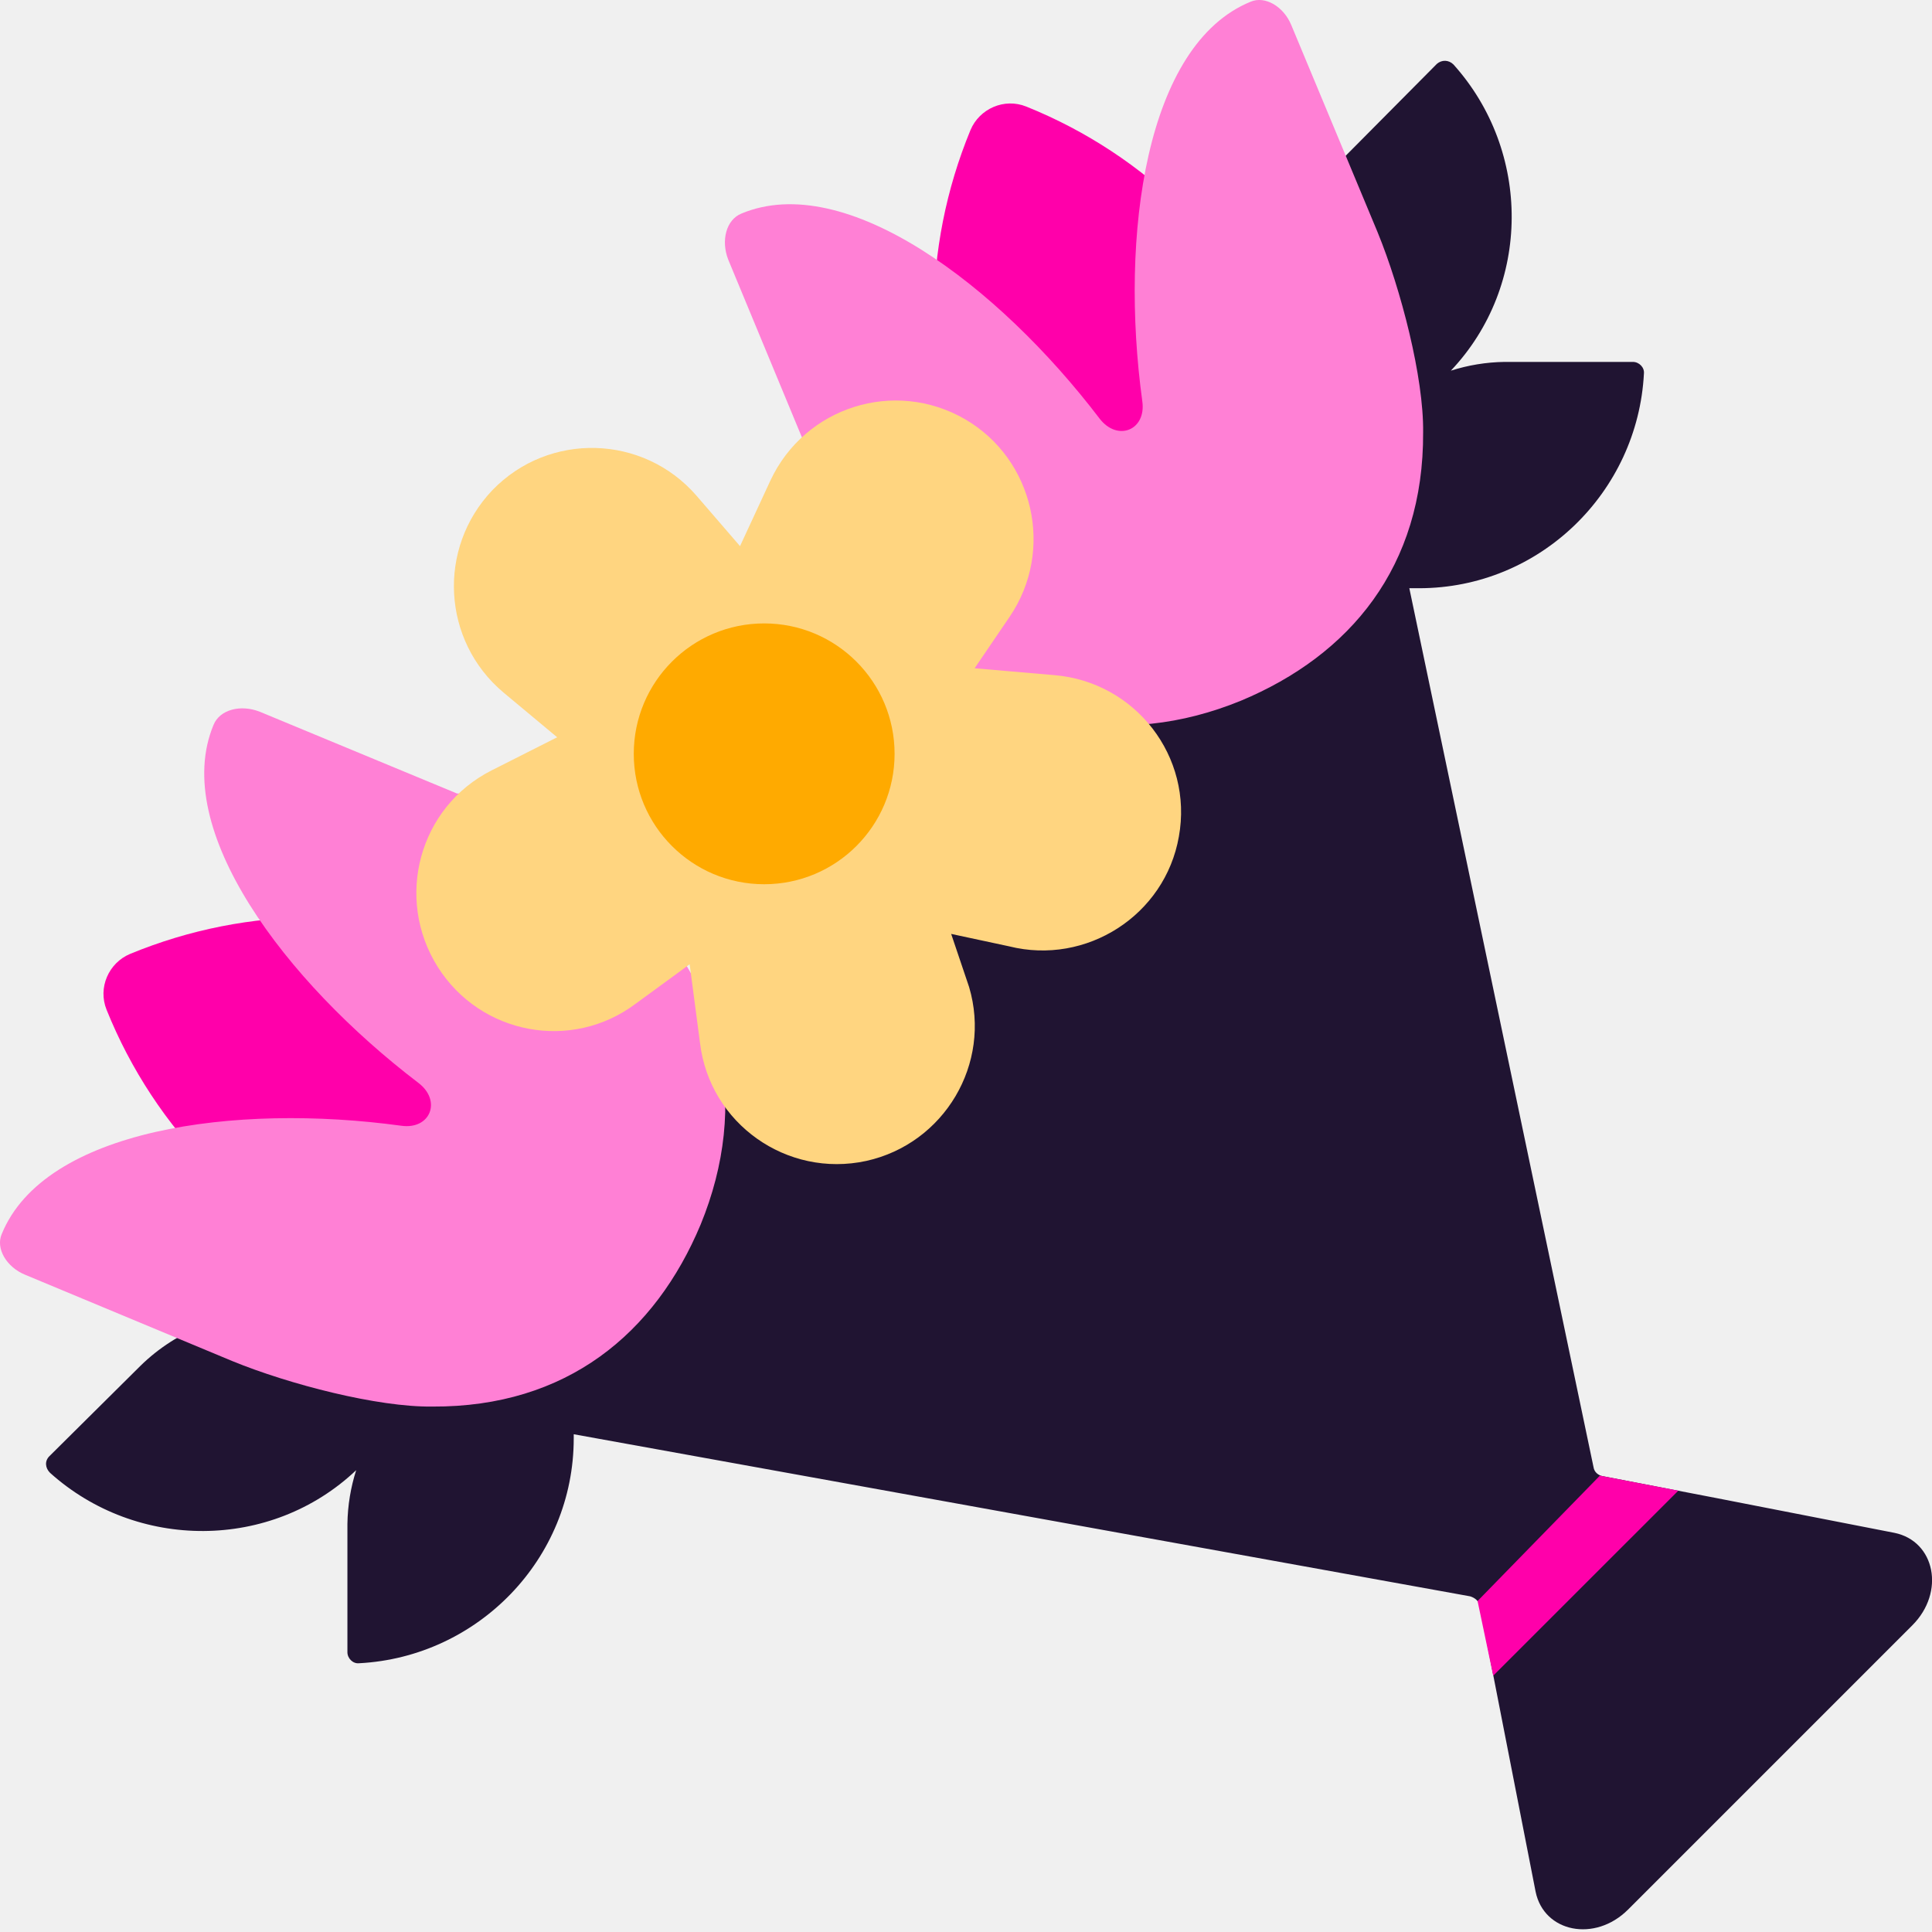
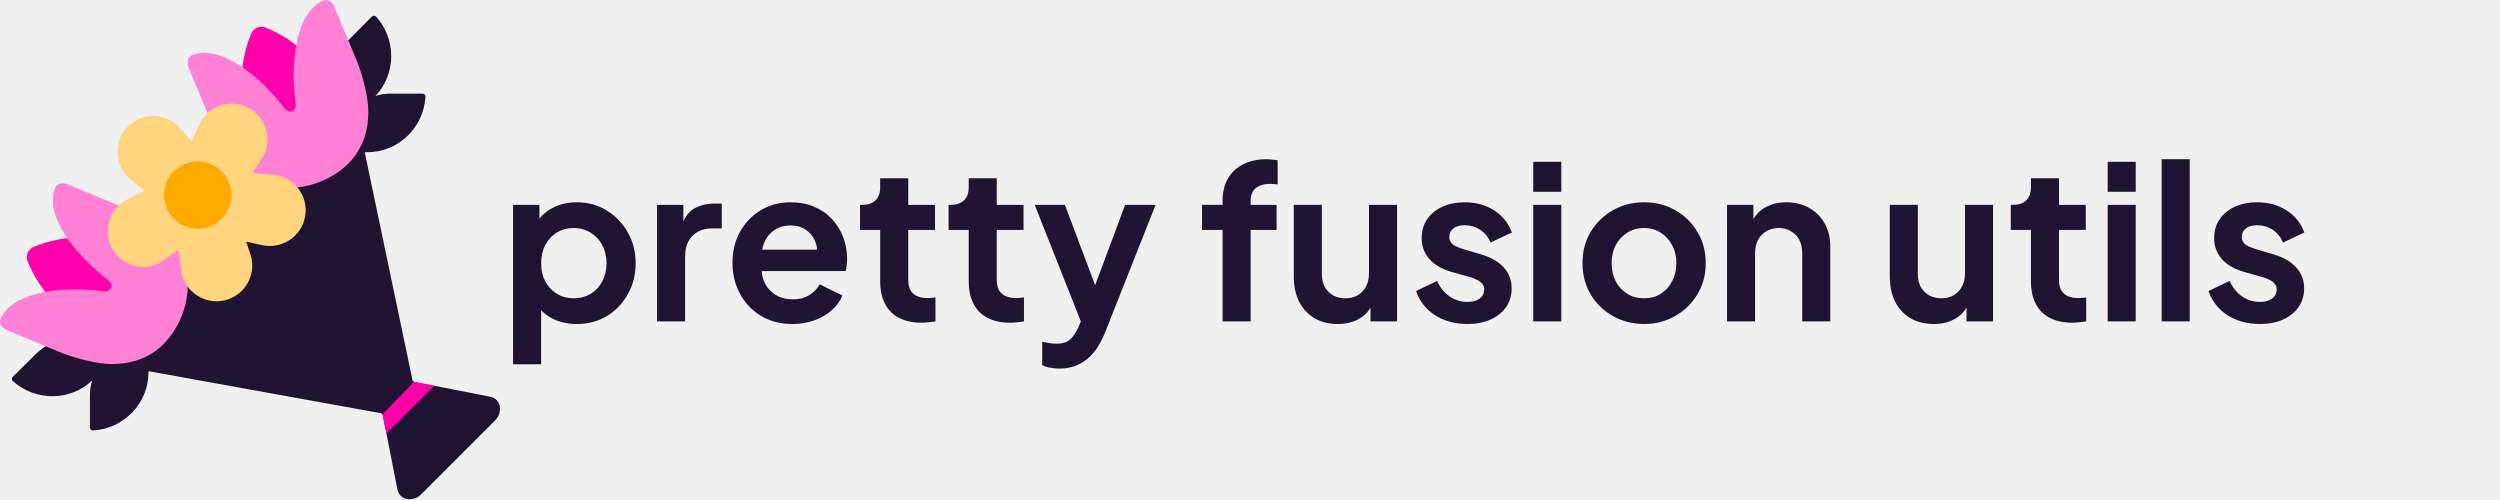
- <svg xmlns="http://www.w3.org/2000/svg" width="28" height="28" viewBox="0 0 28 28" fill="none">
-   <g clip-path="url(#clip0_155_62)">
-     <path d="M19.515 2.245C18.465 3.315 18.465 5.095 19.565 6.195L19.677 6.307C19.607 6.394 19.542 6.486 19.482 6.582C18.759 6.157 17.697 6.281 16.925 7.065L6.845 17.365C6.125 18.104 5.996 19.078 6.346 19.778C6.26 19.833 6.176 19.893 6.097 19.957L5.985 19.845C4.885 18.745 3.105 18.745 2.035 19.795L0.715 21.105C0.645 21.175 0.655 21.275 0.725 21.345C1.983 22.476 3.928 22.476 5.162 21.307C5.083 21.555 5.039 21.816 5.035 22.085V23.945C5.035 24.035 5.115 24.115 5.205 24.105C6.925 24.015 8.315 22.595 8.315 20.845V20.786L21.305 23.135C21.375 23.155 21.435 23.205 21.445 23.275L22.255 27.415C22.375 28.005 23.115 28.155 23.595 27.675L27.715 23.555C28.195 23.075 28.045 22.335 27.455 22.215L24.895 21.715L23.235 21.395C23.165 21.385 23.105 21.335 23.095 21.265L20.425 8.525H20.565C22.315 8.525 23.735 7.135 23.825 5.415C23.835 5.325 23.755 5.245 23.665 5.245H21.805C21.536 5.249 21.275 5.293 21.027 5.372C22.196 4.137 22.196 2.193 21.065 0.935C20.995 0.865 20.895 0.865 20.825 0.925L19.515 2.245Z" fill="#201432" />
-     <path d="M21.414 23.203L21.641 24.285L24.323 21.604L23.187 21.386L21.414 23.203Z" fill="#FF00AA" />
-     <path d="M15.225 10.035L19.865 8.105L18.715 5.345C17.995 3.615 16.615 2.245 14.875 1.545C14.555 1.415 14.195 1.575 14.065 1.885C13.355 3.605 13.355 5.525 14.065 7.245L15.225 10.035Z" fill="#FF00AA" />
-     <path d="M10.035 14.985L8.105 19.625L5.345 18.475C3.615 17.755 2.245 16.375 1.545 14.635C1.415 14.315 1.575 13.955 1.885 13.825C3.605 13.115 5.525 13.115 7.245 13.825L10.035 14.985Z" fill="#FF00AA" />
-     <path d="M18.125 0.025C18.335 -0.065 18.605 0.095 18.715 0.365L19.965 3.365C20.305 4.195 20.635 5.475 20.625 6.265C20.635 8.215 19.565 9.495 17.985 10.155C16.275 10.855 14.445 10.565 13.045 8.925C12.715 8.535 12.235 7.655 11.985 7.165C11.895 6.995 11.815 6.815 11.735 6.635H11.745L10.555 3.765C10.445 3.485 10.525 3.185 10.745 3.095C12.255 2.465 14.465 4.135 15.935 6.065C16.195 6.405 16.615 6.235 16.555 5.815C16.225 3.405 16.605 0.645 18.125 0.025Z" fill="#FF80D5" />
-     <path d="M0.025 17.885C-0.065 18.095 0.095 18.365 0.365 18.475L3.365 19.725C4.195 20.065 5.475 20.395 6.265 20.385C8.215 20.395 9.495 19.325 10.155 17.745C10.855 16.035 10.565 14.205 8.925 12.805C8.535 12.475 7.655 11.995 7.165 11.745C6.995 11.655 6.815 11.575 6.635 11.495V11.505L3.765 10.315C3.485 10.205 3.185 10.285 3.095 10.505C2.465 12.015 4.135 14.225 6.065 15.695C6.405 15.955 6.235 16.375 5.815 16.315C3.405 15.985 0.645 16.365 0.025 17.885Z" fill="#FF80D5" />
-     <path d="M6.345 14.015C5.715 13.015 6.075 11.695 7.125 11.165L8.075 10.685L7.295 10.035C6.405 9.285 6.335 7.945 7.135 7.105C7.955 6.255 9.325 6.295 10.095 7.185L10.725 7.915L11.165 6.965C11.665 5.895 12.965 5.485 13.985 6.075C14.985 6.655 15.285 7.975 14.635 8.935L14.125 9.685L15.285 9.785C16.455 9.885 17.295 10.965 17.085 12.125C16.885 13.265 15.745 13.995 14.625 13.715L13.785 13.535L14.045 14.305C14.375 15.415 13.685 16.575 12.555 16.825C11.405 17.075 10.285 16.285 10.145 15.115L9.995 13.975L9.215 14.545C8.285 15.245 6.965 14.995 6.345 14.015Z" fill="#FFD580" />
-     <path d="M11.075 12.815C12.119 12.815 12.965 11.969 12.965 10.925C12.965 9.881 12.119 9.035 11.075 9.035C10.031 9.035 9.185 9.881 9.185 10.925C9.185 11.969 10.031 12.815 11.075 12.815Z" fill="#FFAA00" />
-   </g>
-   <defs>
-     <clipPath id="clip0_155_62">
-       <rect width="28" height="28" fill="white" />
-     </clipPath>
-   </defs>
+ <svg xmlns="http://www.w3.org/2000/svg" width="140" height="28" viewBox="0 0 140 28" fill="none">
+   <path d="M19.515 2.245C18.465 3.315 18.465 5.095 19.565 6.195L19.677 6.307C19.607 6.394 19.542 6.486 19.482 6.582C18.759 6.157 17.697 6.281 16.925 7.065L6.845 17.365C6.125 18.104 5.996 19.078 6.346 19.778C6.26 19.833 6.176 19.893 6.097 19.957L5.985 19.845C4.885 18.745 3.105 18.745 2.035 19.795L0.715 21.105C0.645 21.175 0.655 21.275 0.725 21.345C1.983 22.476 3.928 22.476 5.162 21.307C5.083 21.555 5.039 21.816 5.035 22.085V23.945C5.035 24.035 5.115 24.115 5.205 24.105C6.925 24.015 8.315 22.595 8.315 20.845V20.786L21.305 23.135C21.375 23.155 21.435 23.205 21.445 23.275L22.255 27.415C22.375 28.005 23.115 28.155 23.595 27.675L27.715 23.555C28.195 23.075 28.045 22.335 27.455 22.215L24.895 21.715L23.235 21.395C23.165 21.385 23.105 21.335 23.095 21.265L20.425 8.525H20.565C22.315 8.525 23.735 7.135 23.825 5.415C23.835 5.325 23.755 5.245 23.665 5.245H21.805C21.536 5.249 21.275 5.293 21.027 5.372C22.196 4.137 22.196 2.193 21.065 0.935C20.995 0.865 20.895 0.865 20.825 0.925L19.515 2.245Z" fill="#201432" />
+   <path d="M21.414 23.203L21.641 24.285L24.323 21.604L23.187 21.386L21.414 23.203Z" fill="#FF00AA" />
+   <path d="M15.225 10.035L19.865 8.105L18.715 5.345C17.995 3.615 16.615 2.245 14.875 1.545C14.555 1.415 14.195 1.575 14.065 1.885C13.355 3.605 13.355 5.525 14.065 7.245L15.225 10.035Z" fill="#FF00AA" />
+   <path d="M10.035 14.985L8.105 19.625L5.345 18.475C3.615 17.755 2.245 16.375 1.545 14.635C1.415 14.315 1.575 13.955 1.885 13.825C3.605 13.115 5.525 13.115 7.245 13.825L10.035 14.985Z" fill="#FF00AA" />
+   <path d="M18.125 0.025C18.335 -0.065 18.605 0.095 18.715 0.365L19.965 3.365C20.305 4.195 20.635 5.475 20.625 6.265C20.635 8.215 19.565 9.495 17.985 10.155C16.275 10.855 14.445 10.565 13.045 8.925C12.715 8.535 12.235 7.655 11.985 7.165C11.895 6.995 11.815 6.815 11.735 6.635H11.745L10.555 3.765C10.445 3.485 10.525 3.185 10.745 3.095C12.255 2.465 14.465 4.135 15.935 6.065C16.195 6.405 16.615 6.235 16.555 5.815C16.225 3.405 16.605 0.645 18.125 0.025Z" fill="#FF80D5" />
+   <path d="M0.025 17.885C-0.065 18.095 0.095 18.365 0.365 18.475L3.365 19.725C4.195 20.065 5.475 20.395 6.265 20.385C8.215 20.395 9.495 19.325 10.155 17.745C10.855 16.035 10.565 14.205 8.925 12.805C8.535 12.475 7.655 11.995 7.165 11.745C6.995 11.655 6.815 11.575 6.635 11.495V11.505L3.765 10.315C3.485 10.205 3.185 10.285 3.095 10.505C2.465 12.015 4.135 14.225 6.065 15.695C6.405 15.955 6.235 16.375 5.815 16.315C3.405 15.985 0.645 16.365 0.025 17.885Z" fill="#FF80D5" />
+   <path d="M6.345 14.015C5.715 13.015 6.075 11.695 7.125 11.165L8.075 10.685L7.295 10.035C6.405 9.285 6.335 7.945 7.135 7.105C7.955 6.255 9.325 6.295 10.095 7.185L10.725 7.915L11.165 6.965C11.665 5.895 12.965 5.485 13.985 6.075C14.985 6.655 15.285 7.975 14.635 8.935L14.125 9.685L15.285 9.785C16.455 9.885 17.295 10.965 17.085 12.125C16.885 13.265 15.745 13.995 14.625 13.715L13.785 13.535L14.045 14.305C14.375 15.415 13.685 16.575 12.555 16.825C11.405 17.075 10.285 16.285 10.145 15.115L9.995 13.975L9.215 14.545C8.285 15.245 6.965 14.995 6.345 14.015Z" fill="#FFD580" />
+   <path d="M11.075 12.815C12.119 12.815 12.965 11.969 12.965 10.925C12.965 9.881 12.119 9.035 11.075 9.035C10.031 9.035 9.185 9.881 9.185 10.925C9.185 11.969 10.031 12.815 11.075 12.815Z" fill="#FFAA00" />
+   <path d="M28.732 20.4V11.472H30.208V12.768L30.064 12.444C30.288 12.092 30.592 11.82 30.976 11.628C31.36 11.428 31.804 11.328 32.308 11.328C32.924 11.328 33.48 11.48 33.976 11.784C34.472 12.088 34.864 12.496 35.152 13.008C35.448 13.52 35.596 14.096 35.596 14.736C35.596 15.368 35.452 15.944 35.164 16.464C34.876 16.984 34.484 17.396 33.988 17.7C33.492 17.996 32.928 18.144 32.296 18.144C31.824 18.144 31.388 18.052 30.988 17.868C30.596 17.676 30.284 17.404 30.052 17.052L30.304 16.74V20.4H28.732ZM32.116 16.704C32.476 16.704 32.796 16.62 33.076 16.452C33.356 16.284 33.572 16.052 33.724 15.756C33.884 15.46 33.964 15.12 33.964 14.736C33.964 14.352 33.884 14.016 33.724 13.728C33.572 13.432 33.356 13.2 33.076 13.032C32.796 12.856 32.476 12.768 32.116 12.768C31.772 12.768 31.46 12.852 31.18 13.02C30.908 13.188 30.692 13.424 30.532 13.728C30.38 14.024 30.304 14.36 30.304 14.736C30.304 15.12 30.38 15.46 30.532 15.756C30.692 16.052 30.908 16.284 31.18 16.452C31.46 16.62 31.772 16.704 32.116 16.704ZM36.794 18V11.472H38.27V12.924L38.151 12.708C38.303 12.22 38.538 11.88 38.858 11.688C39.187 11.496 39.578 11.4 40.035 11.4H40.419V12.792H39.855C39.407 12.792 39.047 12.932 38.775 13.212C38.502 13.484 38.367 13.868 38.367 14.364V18H36.794ZM44.379 18.144C43.707 18.144 43.119 17.992 42.615 17.688C42.111 17.384 41.719 16.972 41.439 16.452C41.159 15.932 41.019 15.356 41.019 14.724C41.019 14.068 41.159 13.488 41.439 12.984C41.727 12.472 42.115 12.068 42.603 11.772C43.099 11.476 43.651 11.328 44.259 11.328C44.771 11.328 45.219 11.412 45.603 11.58C45.995 11.748 46.327 11.98 46.599 12.276C46.871 12.572 47.079 12.912 47.223 13.296C47.367 13.672 47.439 14.08 47.439 14.52C47.439 14.632 47.431 14.748 47.415 14.868C47.407 14.988 47.387 15.092 47.355 15.18H42.315V13.98H46.467L45.723 14.544C45.795 14.176 45.775 13.848 45.663 13.56C45.559 13.272 45.383 13.044 45.135 12.876C44.895 12.708 44.603 12.624 44.259 12.624C43.931 12.624 43.639 12.708 43.383 12.876C43.127 13.036 42.931 13.276 42.795 13.596C42.667 13.908 42.619 14.288 42.651 14.736C42.619 15.136 42.671 15.492 42.807 15.804C42.951 16.108 43.159 16.344 43.431 16.512C43.711 16.68 44.031 16.764 44.391 16.764C44.751 16.764 45.055 16.688 45.303 16.536C45.559 16.384 45.759 16.18 45.903 15.924L47.175 16.548C47.047 16.86 46.847 17.136 46.575 17.376C46.303 17.616 45.979 17.804 45.603 17.94C45.235 18.076 44.827 18.144 44.379 18.144ZM51.606 18.072C50.87 18.072 50.298 17.872 49.89 17.472C49.49 17.064 49.29 16.492 49.29 15.756V12.876H48.162V11.472H48.282C48.602 11.472 48.85 11.388 49.026 11.22C49.202 11.052 49.29 10.808 49.29 10.488V9.984H50.862V11.472H52.362V12.876H50.862V15.672C50.862 15.888 50.898 16.072 50.97 16.224C51.05 16.376 51.17 16.492 51.33 16.572C51.498 16.652 51.71 16.692 51.966 16.692C52.022 16.692 52.086 16.688 52.158 16.68C52.238 16.672 52.314 16.664 52.386 16.656V18C52.274 18.016 52.146 18.032 52.002 18.048C51.858 18.064 51.726 18.072 51.606 18.072ZM56.563 18.072C55.828 18.072 55.255 17.872 54.847 17.472C54.447 17.064 54.248 16.492 54.248 15.756V12.876H53.12V11.472H53.239C53.559 11.472 53.807 11.388 53.983 11.22C54.16 11.052 54.248 10.808 54.248 10.488V9.984H55.819V11.472H57.319V12.876H55.819V15.672C55.819 15.888 55.855 16.072 55.928 16.224C56.008 16.376 56.127 16.492 56.288 16.572C56.456 16.652 56.667 16.692 56.923 16.692C56.98 16.692 57.044 16.688 57.115 16.68C57.196 16.672 57.272 16.664 57.343 16.656V18C57.231 18.016 57.103 18.032 56.959 18.048C56.816 18.064 56.684 18.072 56.563 18.072ZM59.337 20.64C59.16 20.64 58.989 20.624 58.821 20.592C58.653 20.568 58.501 20.52 58.364 20.448V19.14C58.468 19.164 58.593 19.188 58.736 19.212C58.889 19.236 59.029 19.248 59.157 19.248C59.517 19.248 59.776 19.164 59.937 18.996C60.105 18.836 60.252 18.62 60.38 18.348L60.812 17.34L60.788 18.66L57.944 11.472H59.636L61.629 16.776H61.029L63.008 11.472H64.713L61.868 18.66C61.7 19.076 61.496 19.432 61.257 19.728C61.017 20.024 60.736 20.248 60.416 20.4C60.105 20.56 59.745 20.64 59.337 20.64ZM68.465 18V12.876H67.313V11.472H68.465V11.256C68.465 10.76 68.565 10.34 68.765 9.996C68.973 9.644 69.261 9.376 69.629 9.192C69.997 9.008 70.433 8.916 70.937 8.916C71.033 8.916 71.137 8.924 71.249 8.94C71.369 8.948 71.469 8.96 71.549 8.976V10.332C71.469 10.316 71.393 10.308 71.321 10.308C71.257 10.3 71.197 10.296 71.141 10.296C70.789 10.296 70.517 10.376 70.325 10.536C70.133 10.688 70.037 10.928 70.037 11.256V11.472H71.489V12.876H70.037V18H68.465ZM74.912 18.144C74.408 18.144 73.968 18.032 73.592 17.808C73.224 17.584 72.94 17.272 72.74 16.872C72.548 16.472 72.452 16.004 72.452 15.468V11.472H74.024V15.336C74.024 15.608 74.076 15.848 74.18 16.056C74.292 16.256 74.448 16.416 74.648 16.536C74.856 16.648 75.088 16.704 75.344 16.704C75.6 16.704 75.828 16.648 76.028 16.536C76.228 16.416 76.384 16.252 76.496 16.044C76.608 15.836 76.664 15.588 76.664 15.3V11.472H78.236V18H76.748V16.716L76.88 16.944C76.728 17.344 76.476 17.644 76.124 17.844C75.78 18.044 75.376 18.144 74.912 18.144ZM82.181 18.144C81.485 18.144 80.877 17.98 80.357 17.652C79.845 17.316 79.493 16.864 79.301 16.296L80.477 15.732C80.645 16.1 80.877 16.388 81.173 16.596C81.477 16.804 81.813 16.908 82.181 16.908C82.469 16.908 82.697 16.844 82.865 16.716C83.033 16.588 83.117 16.42 83.117 16.212C83.117 16.084 83.081 15.98 83.009 15.9C82.945 15.812 82.853 15.74 82.733 15.684C82.621 15.62 82.497 15.568 82.361 15.528L81.293 15.228C80.741 15.068 80.321 14.824 80.033 14.496C79.753 14.168 79.613 13.78 79.613 13.332C79.613 12.932 79.713 12.584 79.913 12.288C80.121 11.984 80.405 11.748 80.765 11.58C81.133 11.412 81.553 11.328 82.025 11.328C82.641 11.328 83.185 11.476 83.657 11.772C84.129 12.068 84.465 12.484 84.665 13.02L83.465 13.584C83.353 13.288 83.165 13.052 82.901 12.876C82.637 12.7 82.341 12.612 82.013 12.612C81.749 12.612 81.541 12.672 81.389 12.792C81.237 12.912 81.161 13.068 81.161 13.26C81.161 13.38 81.193 13.484 81.257 13.572C81.321 13.66 81.409 13.732 81.521 13.788C81.641 13.844 81.777 13.896 81.929 13.944L82.973 14.256C83.509 14.416 83.921 14.656 84.209 14.976C84.505 15.296 84.653 15.688 84.653 16.152C84.653 16.544 84.549 16.892 84.341 17.196C84.133 17.492 83.845 17.724 83.477 17.892C83.109 18.06 82.677 18.144 82.181 18.144ZM85.861 18V11.472H87.433V18H85.861ZM85.861 10.74V9.06H87.433V10.74H85.861ZM92.076 18.144C91.436 18.144 90.852 17.996 90.324 17.7C89.804 17.404 89.388 17 89.076 16.488C88.772 15.976 88.62 15.392 88.62 14.736C88.62 14.08 88.772 13.496 89.076 12.984C89.388 12.472 89.804 12.068 90.324 11.772C90.844 11.476 91.428 11.328 92.076 11.328C92.716 11.328 93.296 11.476 93.816 11.772C94.336 12.068 94.748 12.472 95.052 12.984C95.364 13.488 95.52 14.072 95.52 14.736C95.52 15.392 95.364 15.976 95.052 16.488C94.74 17 94.324 17.404 93.804 17.7C93.284 17.996 92.708 18.144 92.076 18.144ZM92.076 16.704C92.428 16.704 92.736 16.62 93 16.452C93.272 16.284 93.484 16.052 93.636 15.756C93.796 15.452 93.876 15.112 93.876 14.736C93.876 14.352 93.796 14.016 93.636 13.728C93.484 13.432 93.272 13.2 93 13.032C92.736 12.856 92.428 12.768 92.076 12.768C91.716 12.768 91.4 12.856 91.128 13.032C90.856 13.2 90.64 13.432 90.48 13.728C90.328 14.016 90.252 14.352 90.252 14.736C90.252 15.112 90.328 15.452 90.48 15.756C90.64 16.052 90.856 16.284 91.128 16.452C91.4 16.62 91.716 16.704 92.076 16.704ZM96.713 18V11.472H98.189V12.756L98.069 12.528C98.221 12.136 98.469 11.84 98.812 11.64C99.165 11.432 99.573 11.328 100.036 11.328C100.516 11.328 100.94 11.432 101.308 11.64C101.684 11.848 101.976 12.14 102.184 12.516C102.392 12.884 102.496 13.312 102.496 13.8V18H100.924V14.172C100.924 13.884 100.868 13.636 100.756 13.428C100.644 13.22 100.488 13.06 100.288 12.948C100.096 12.828 99.868 12.768 99.605 12.768C99.349 12.768 99.121 12.828 98.921 12.948C98.721 13.06 98.564 13.22 98.453 13.428C98.341 13.636 98.284 13.884 98.284 14.172V18H96.713ZM108.287 18.144C107.783 18.144 107.343 18.032 106.967 17.808C106.599 17.584 106.315 17.272 106.115 16.872C105.923 16.472 105.827 16.004 105.827 15.468V11.472H107.399V15.336C107.399 15.608 107.451 15.848 107.555 16.056C107.667 16.256 107.823 16.416 108.023 16.536C108.231 16.648 108.463 16.704 108.719 16.704C108.975 16.704 109.203 16.648 109.403 16.536C109.603 16.416 109.759 16.252 109.871 16.044C109.983 15.836 110.039 15.588 110.039 15.3V11.472H111.611V18H110.123V16.716L110.255 16.944C110.103 17.344 109.851 17.644 109.499 17.844C109.155 18.044 108.751 18.144 108.287 18.144ZM116.048 18.072C115.312 18.072 114.74 17.872 114.332 17.472C113.932 17.064 113.732 16.492 113.732 15.756V12.876H112.604V11.472H112.724C113.044 11.472 113.292 11.388 113.468 11.22C113.644 11.052 113.732 10.808 113.732 10.488V9.984H115.304V11.472H116.804V12.876H115.304V15.672C115.304 15.888 115.34 16.072 115.412 16.224C115.492 16.376 115.612 16.492 115.772 16.572C115.94 16.652 116.152 16.692 116.408 16.692C116.464 16.692 116.528 16.688 116.6 16.68C116.68 16.672 116.756 16.664 116.828 16.656V18C116.716 18.016 116.588 18.032 116.444 18.048C116.3 18.064 116.168 18.072 116.048 18.072ZM118.029 18V11.472H119.601V18H118.029ZM118.029 10.74V9.06H119.601V10.74H118.029ZM121.052 18V8.916H122.624V18H121.052ZM126.56 18.144C125.864 18.144 125.256 17.98 124.736 17.652C124.224 17.316 123.872 16.864 123.68 16.296L124.856 15.732C125.024 16.1 125.256 16.388 125.552 16.596C125.856 16.804 126.192 16.908 126.56 16.908C126.848 16.908 127.076 16.844 127.244 16.716C127.412 16.588 127.496 16.42 127.496 16.212C127.496 16.084 127.46 15.98 127.388 15.9C127.324 15.812 127.232 15.74 127.112 15.684C127 15.62 126.876 15.568 126.74 15.528L125.672 15.228C125.12 15.068 124.7 14.824 124.412 14.496C124.132 14.168 123.992 13.78 123.992 13.332C123.992 12.932 124.092 12.584 124.292 12.288C124.5 11.984 124.784 11.748 125.144 11.58C125.512 11.412 125.932 11.328 126.404 11.328C127.02 11.328 127.564 11.476 128.036 11.772C128.508 12.068 128.844 12.484 129.044 13.02L127.844 13.584C127.732 13.288 127.544 13.052 127.28 12.876C127.016 12.7 126.72 12.612 126.392 12.612C126.128 12.612 125.92 12.672 125.768 12.792C125.616 12.912 125.54 13.068 125.54 13.26C125.54 13.38 125.572 13.484 125.636 13.572C125.7 13.66 125.788 13.732 125.9 13.788C126.02 13.844 126.156 13.896 126.308 13.944L127.352 14.256C127.888 14.416 128.3 14.656 128.588 14.976C128.884 15.296 129.032 15.688 129.032 16.152C129.032 16.544 128.928 16.892 128.72 17.196C128.512 17.492 128.224 17.724 127.856 17.892C127.488 18.06 127.056 18.144 126.56 18.144Z" fill="#201432" />
</svg>
